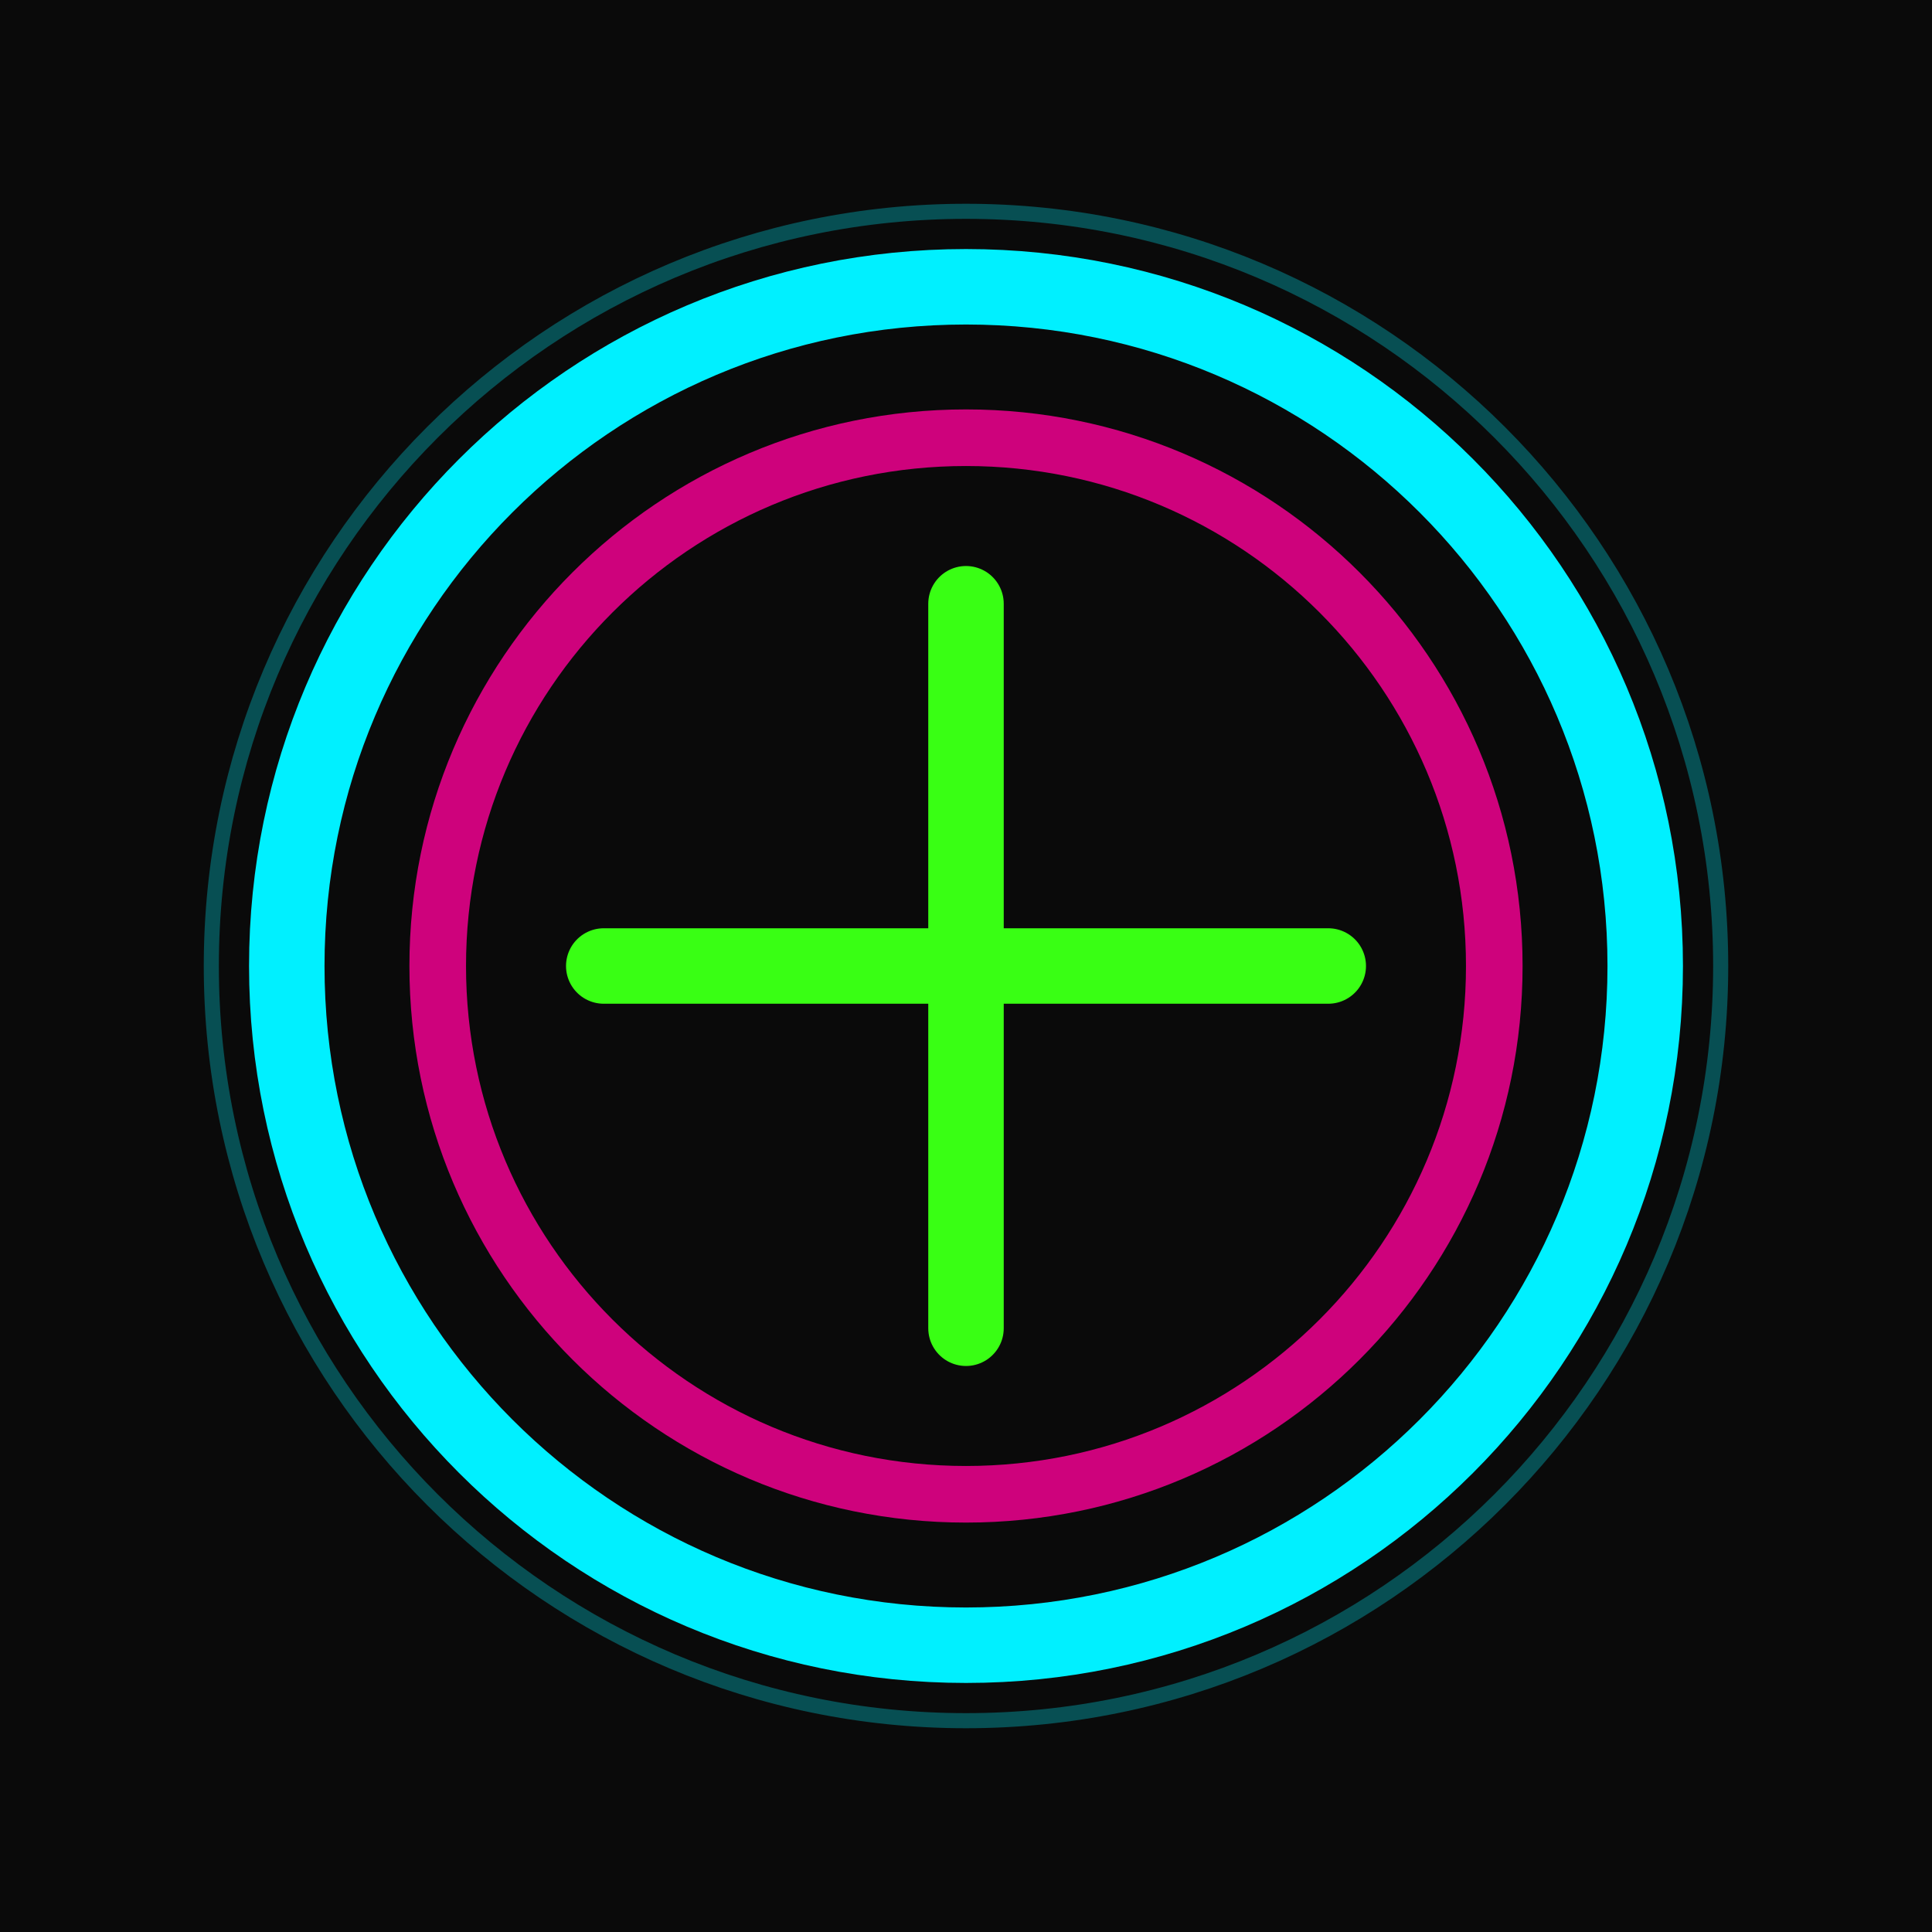
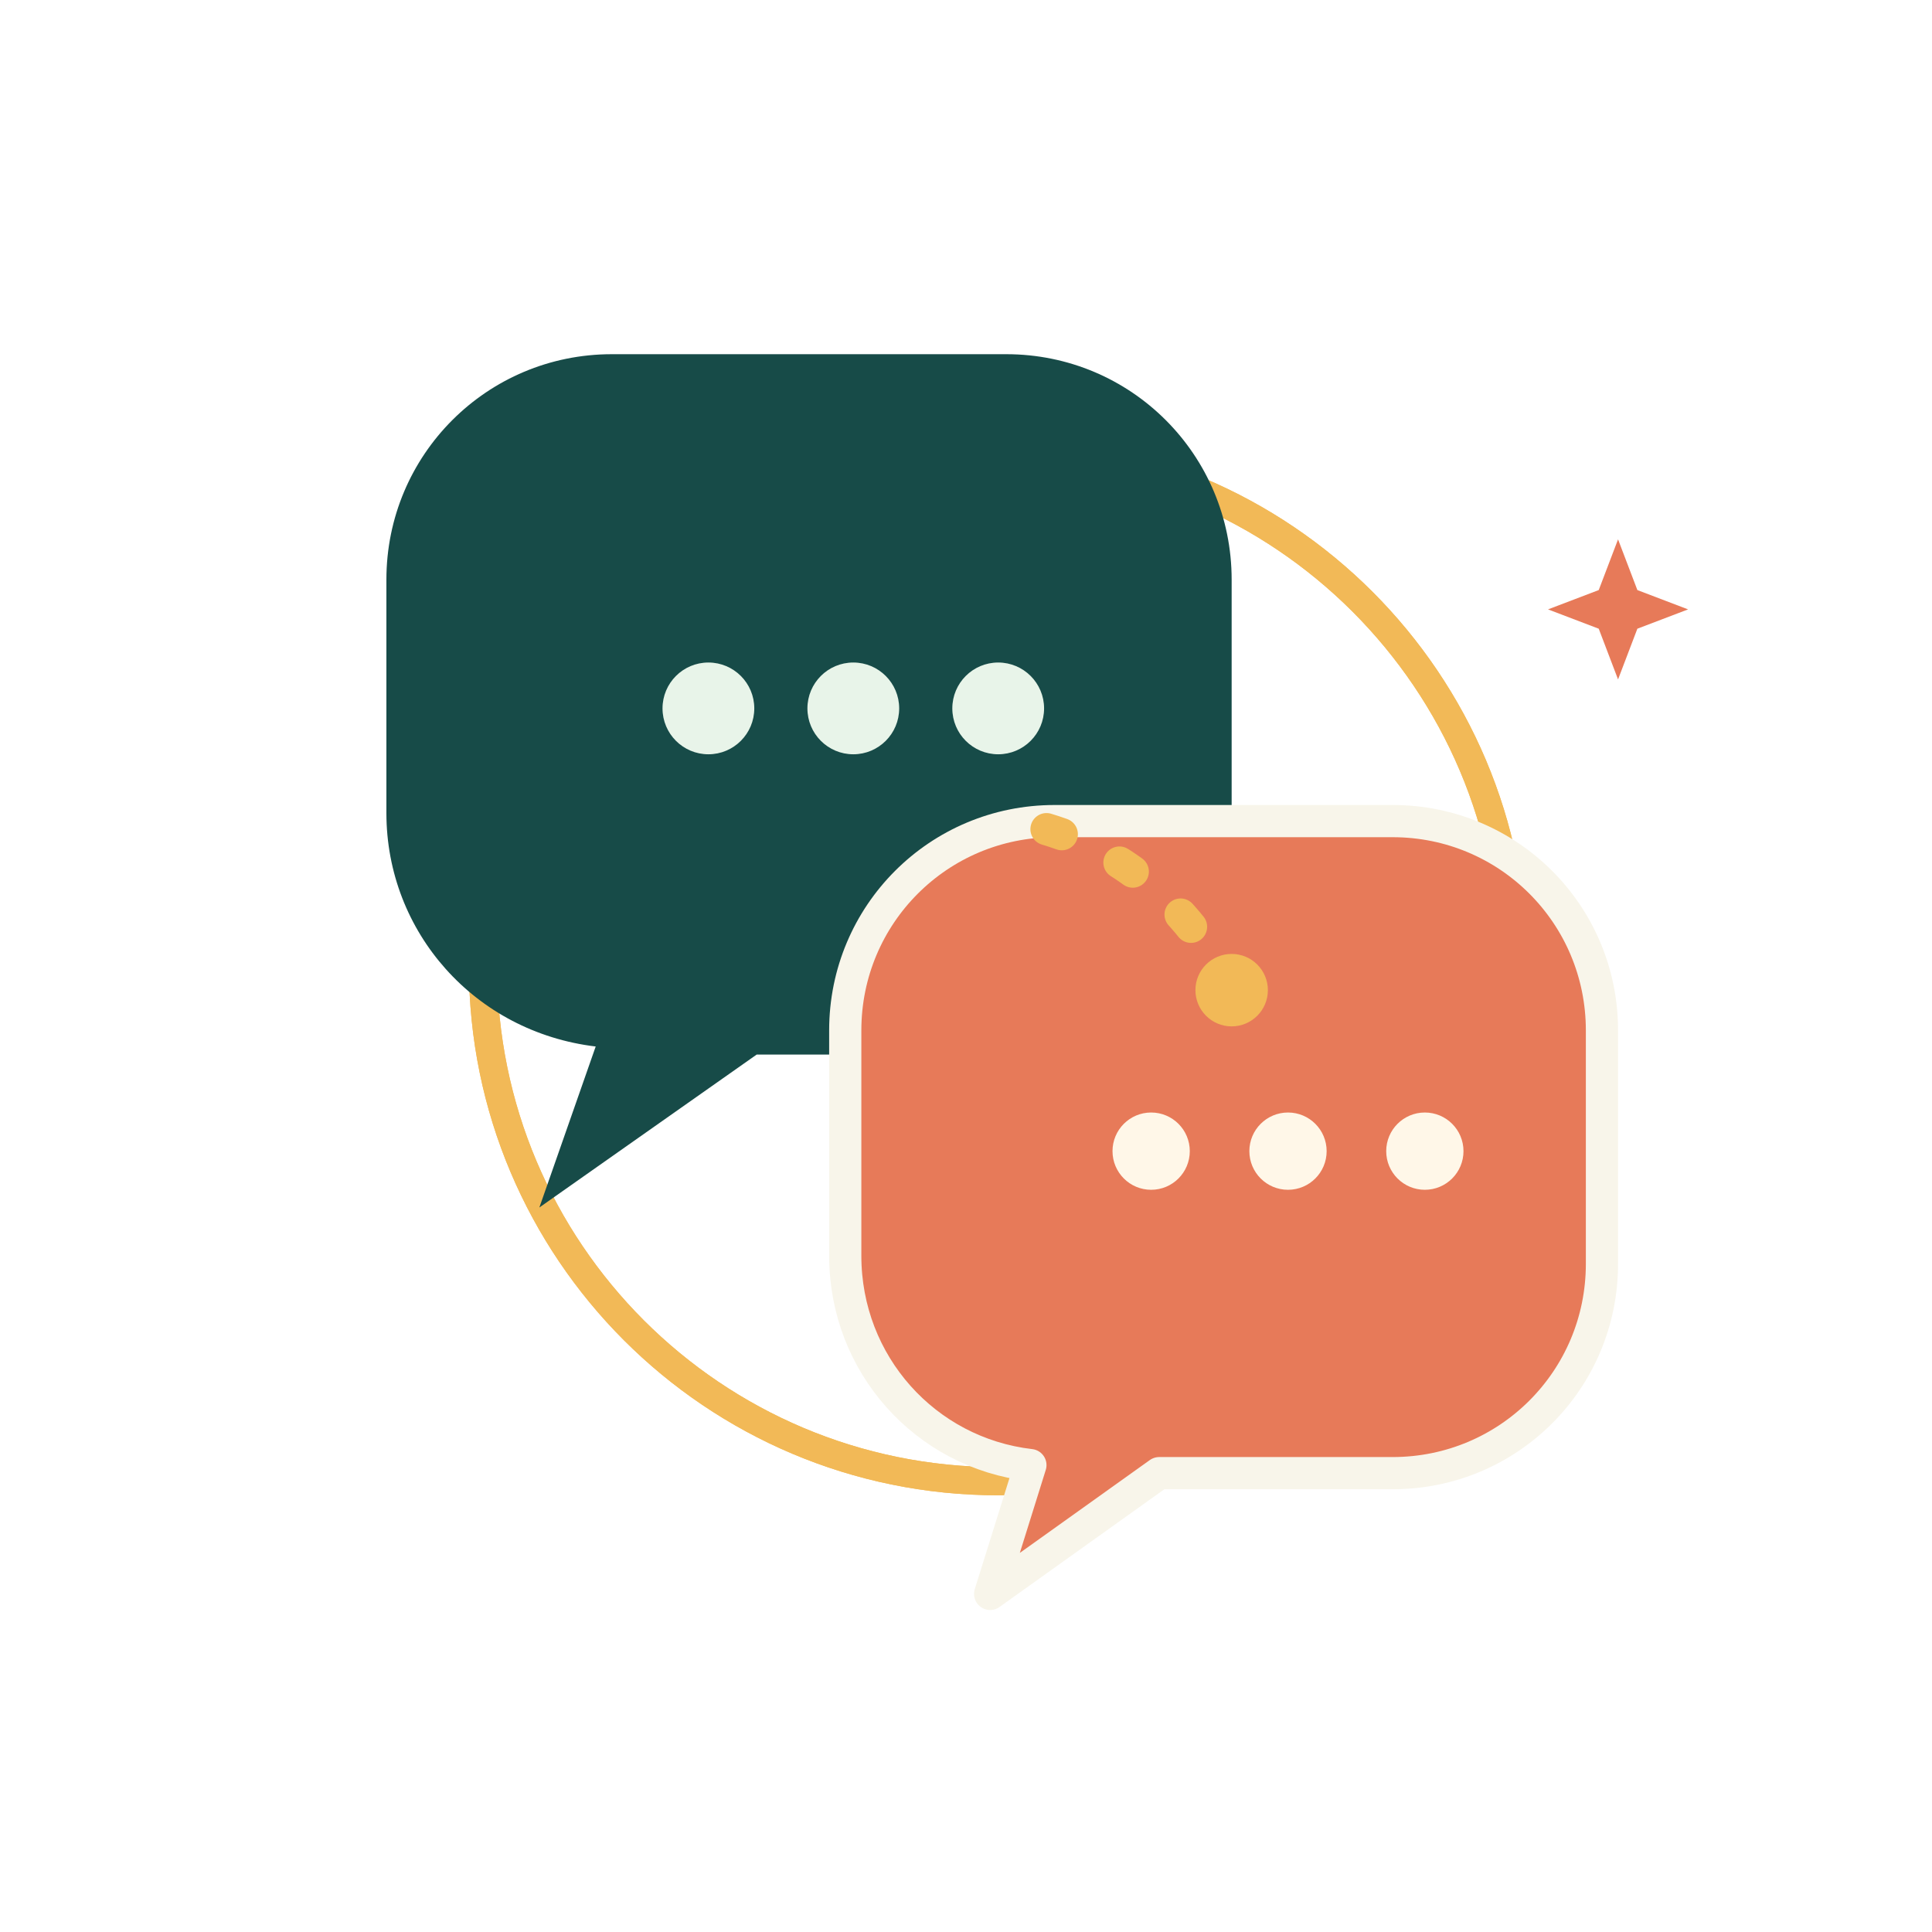
- <svg xmlns="http://www.w3.org/2000/svg" viewBox="0 0 512 512">
-   <rect width="512" height="512" fill="#0a0a0a" />
-   <circle cx="256" cy="256" r="180" fill="none" stroke="#00f0ff" stroke-width="20" />
-   <circle cx="256" cy="256" r="140" fill="none" stroke="#ff0099" stroke-width="15" opacity="0.8" />
-   <path d="M256 160 L256 352 M160 256 L352 256" stroke="#39ff14" stroke-width="20" stroke-linecap="round" />
-   <circle cx="256" cy="256" r="200" fill="none" stroke="#00f0ff" stroke-width="4" opacity="0.3">
-     <animate attributeName="r" from="200" to="220" dur="2s" repeatCount="indefinite" />
-     <animate attributeName="opacity" from="0.3" to="0" dur="2s" repeatCount="indefinite" />
-   </circle>
+ <svg xmlns="http://www.w3.org/2000/svg" viewBox="0 0 240 240" role="img" aria-labelledby="title desc">
+   <style>
+     .ripple { transform-box: fill-box; transform-origin: center; animation: ripple 2.15s ease-out infinite; }
+     .ripple.r2 { animation-delay: 1.07s; }
+     .bubble-a { transform-box: fill-box; transform-origin: center; animation: bob-a 1.55s ease-in-out infinite; }
+     .bubble-b { transform-box: fill-box; transform-origin: center; animation: bob-b 1.55s ease-in-out infinite; }
+     .dot-a { animation: talk-a .78s ease-in-out infinite; transform-box: fill-box; transform-origin: center; }
+     .dot-b { animation: talk-b .78s ease-in-out infinite; transform-box: fill-box; transform-origin: center; }
+     .dot-c { animation: talk-c .78s ease-in-out infinite; transform-box: fill-box; transform-origin: center; }
+     .signal { stroke-dasharray: 2 8; animation: signal 1.2s linear infinite; }
+     .spark { animation: spark 1.6s ease-in-out infinite; transform-box: fill-box; transform-origin: center; }
+     @keyframes ripple { 0% { transform: scale(.58); opacity: .72; } 75%,100% { transform: scale(1.22); opacity: 0; } }
+     @keyframes bob-a { 0%,100% { transform: translateY(1px) rotate(-1deg); } 50% { transform: translateY(-5px) rotate(1deg); } }
+     @keyframes bob-b { 0%,100% { transform: translateY(-1px) rotate(1deg); } 50% { transform: translateY(5px) rotate(-1deg); } }
+     @keyframes talk-a { 0%,100% { transform: translateY(0) scale(1); } 50% { transform: translateY(-4px) scale(1.08); } }
+     @keyframes talk-b { 0%,100% { transform: translateY(0) scale(1); } 50% { transform: translateY(-4px) scale(1.08); } }
+     @keyframes talk-c { 0%,100% { transform: translateY(0) scale(1); } 50% { transform: translateY(-4px) scale(1.08); } }
+     @keyframes signal { to { stroke-dashoffset: -20; } }
+     @keyframes spark { 0%,100% { opacity: .55; transform: scale(.78) rotate(-8deg); } 50% { opacity: 1; transform: scale(1.18) rotate(8deg); } }
+     .dot-a { animation-delay: 0s; } .dot-b { animation-delay: .16s; } .dot-c { animation-delay: .32s; }
+     @media (prefers-reduced-motion: reduce) { *,*::before,*::after { animation-duration: .01ms !important; animation-iteration-count: 1 !important; } }
+   </style>
+   <g fill="none" stroke="#F2B957" stroke-width="3.5" aria-hidden="true">
+     <circle class="ripple" cx="124" cy="120" r="64" />
+     <circle class="ripple r2" cx="124" cy="120" r="64" />
+   </g>
+   <g aria-hidden="true">
+     <g class="bubble-a">
+       <path d="M48 72c0-15.5 12.5-28 28-28h49c15.5 0 28 12.5 28 28v31c0 15.5-12.5 28-28 28H94l-27 19 7-20c-15-1.8-26-14.2-26-29z" fill="#174B48" />
+       <circle class="dot-a" cx="88" cy="88" r="5.7" fill="#E8F4E9" />
+       <circle class="dot-b" cx="106" cy="88" r="5.7" fill="#E8F4E9" />
+       <circle class="dot-c" cx="124" cy="88" r="5.7" fill="#E8F4E9" />
+     </g>
+     <g class="bubble-b">
+       <path d="M105 128c0-14.4 11.6-26 26-26h42c14.4 0 26 11.6 26 26v29c0 14.4-11.6 26-26 26h-29l-21 15 5-16c-13-1.5-23-12.5-23-26z" fill="#E77A59" stroke="#F8F5EA" stroke-width="4" stroke-linejoin="round" />
+       <circle cx="143" cy="143" r="4.8" fill="#FFF7E8" />
+       <circle cx="160" cy="143" r="4.8" fill="#FFF7E8" />
+       <circle cx="177" cy="143" r="4.8" fill="#FFF7E8" />
+     </g>
+     <path class="signal" d="M130 103c10 3 18 10 23 20" fill="none" stroke="#F2B957" stroke-width="4" stroke-linecap="round" />
+     <circle class="spark" cx="153" cy="123" r="4.5" fill="#F2B957" />
+     <path class="spark" d="M201 67l2.4 6.3 6.3 2.4-6.3 2.4-2.4 6.3-2.4-6.3-6.3-2.4 6.3-2.4z" fill="#E77A59" />
+   </g>
</svg>
